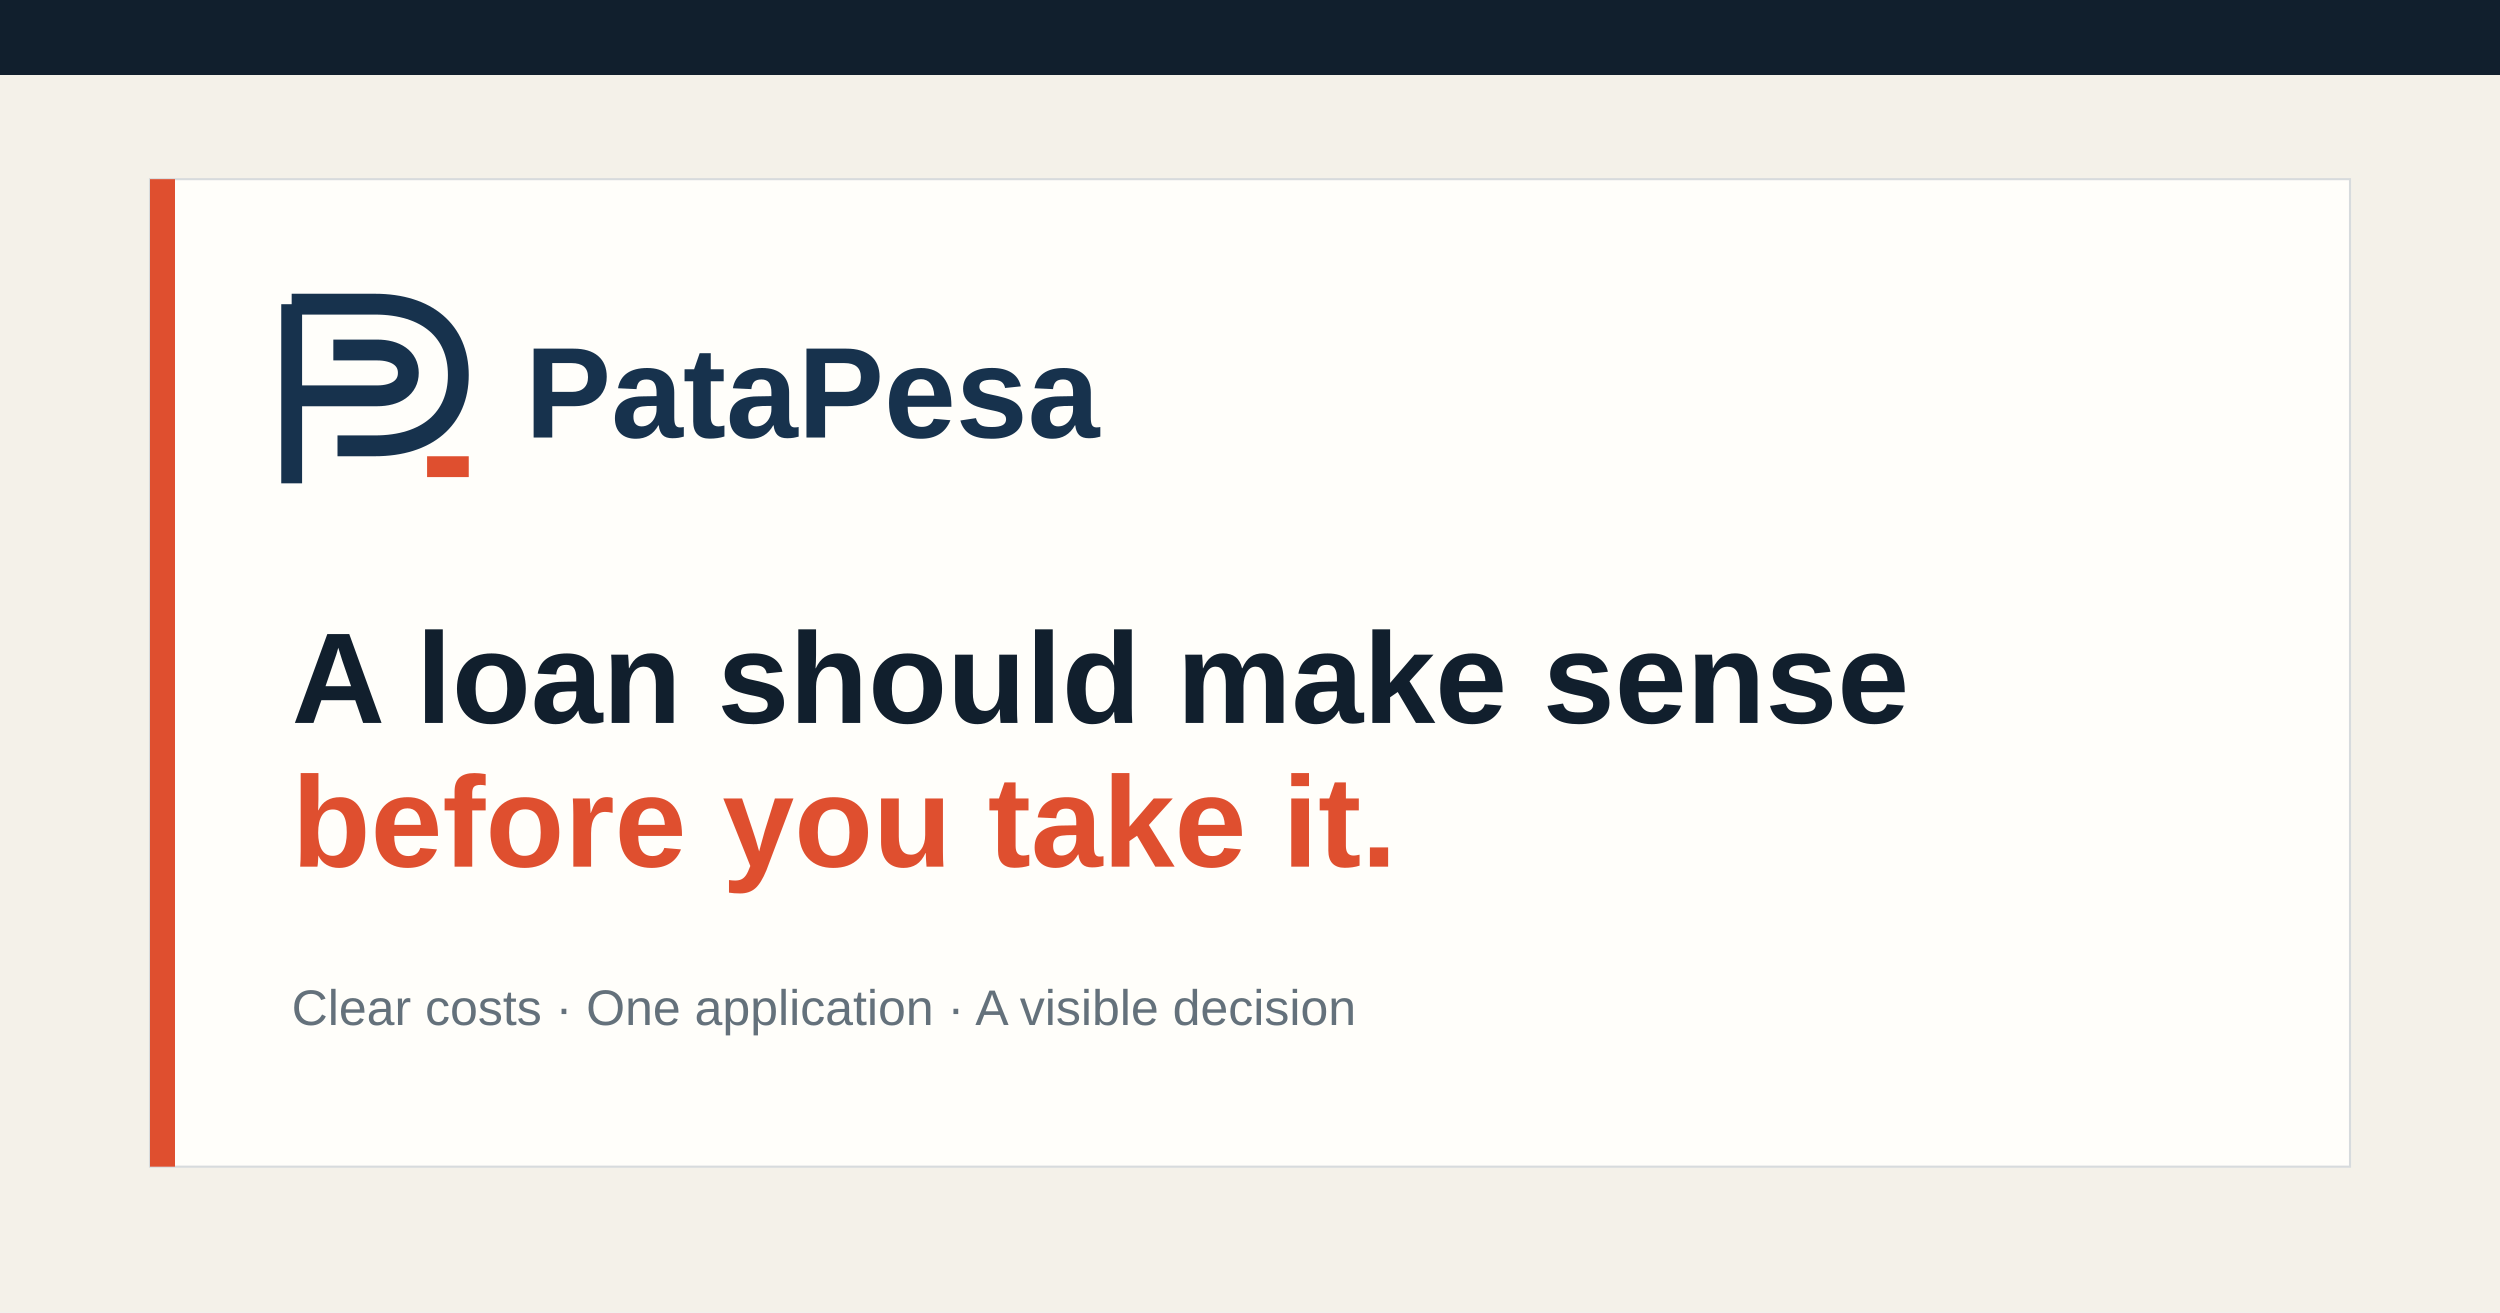
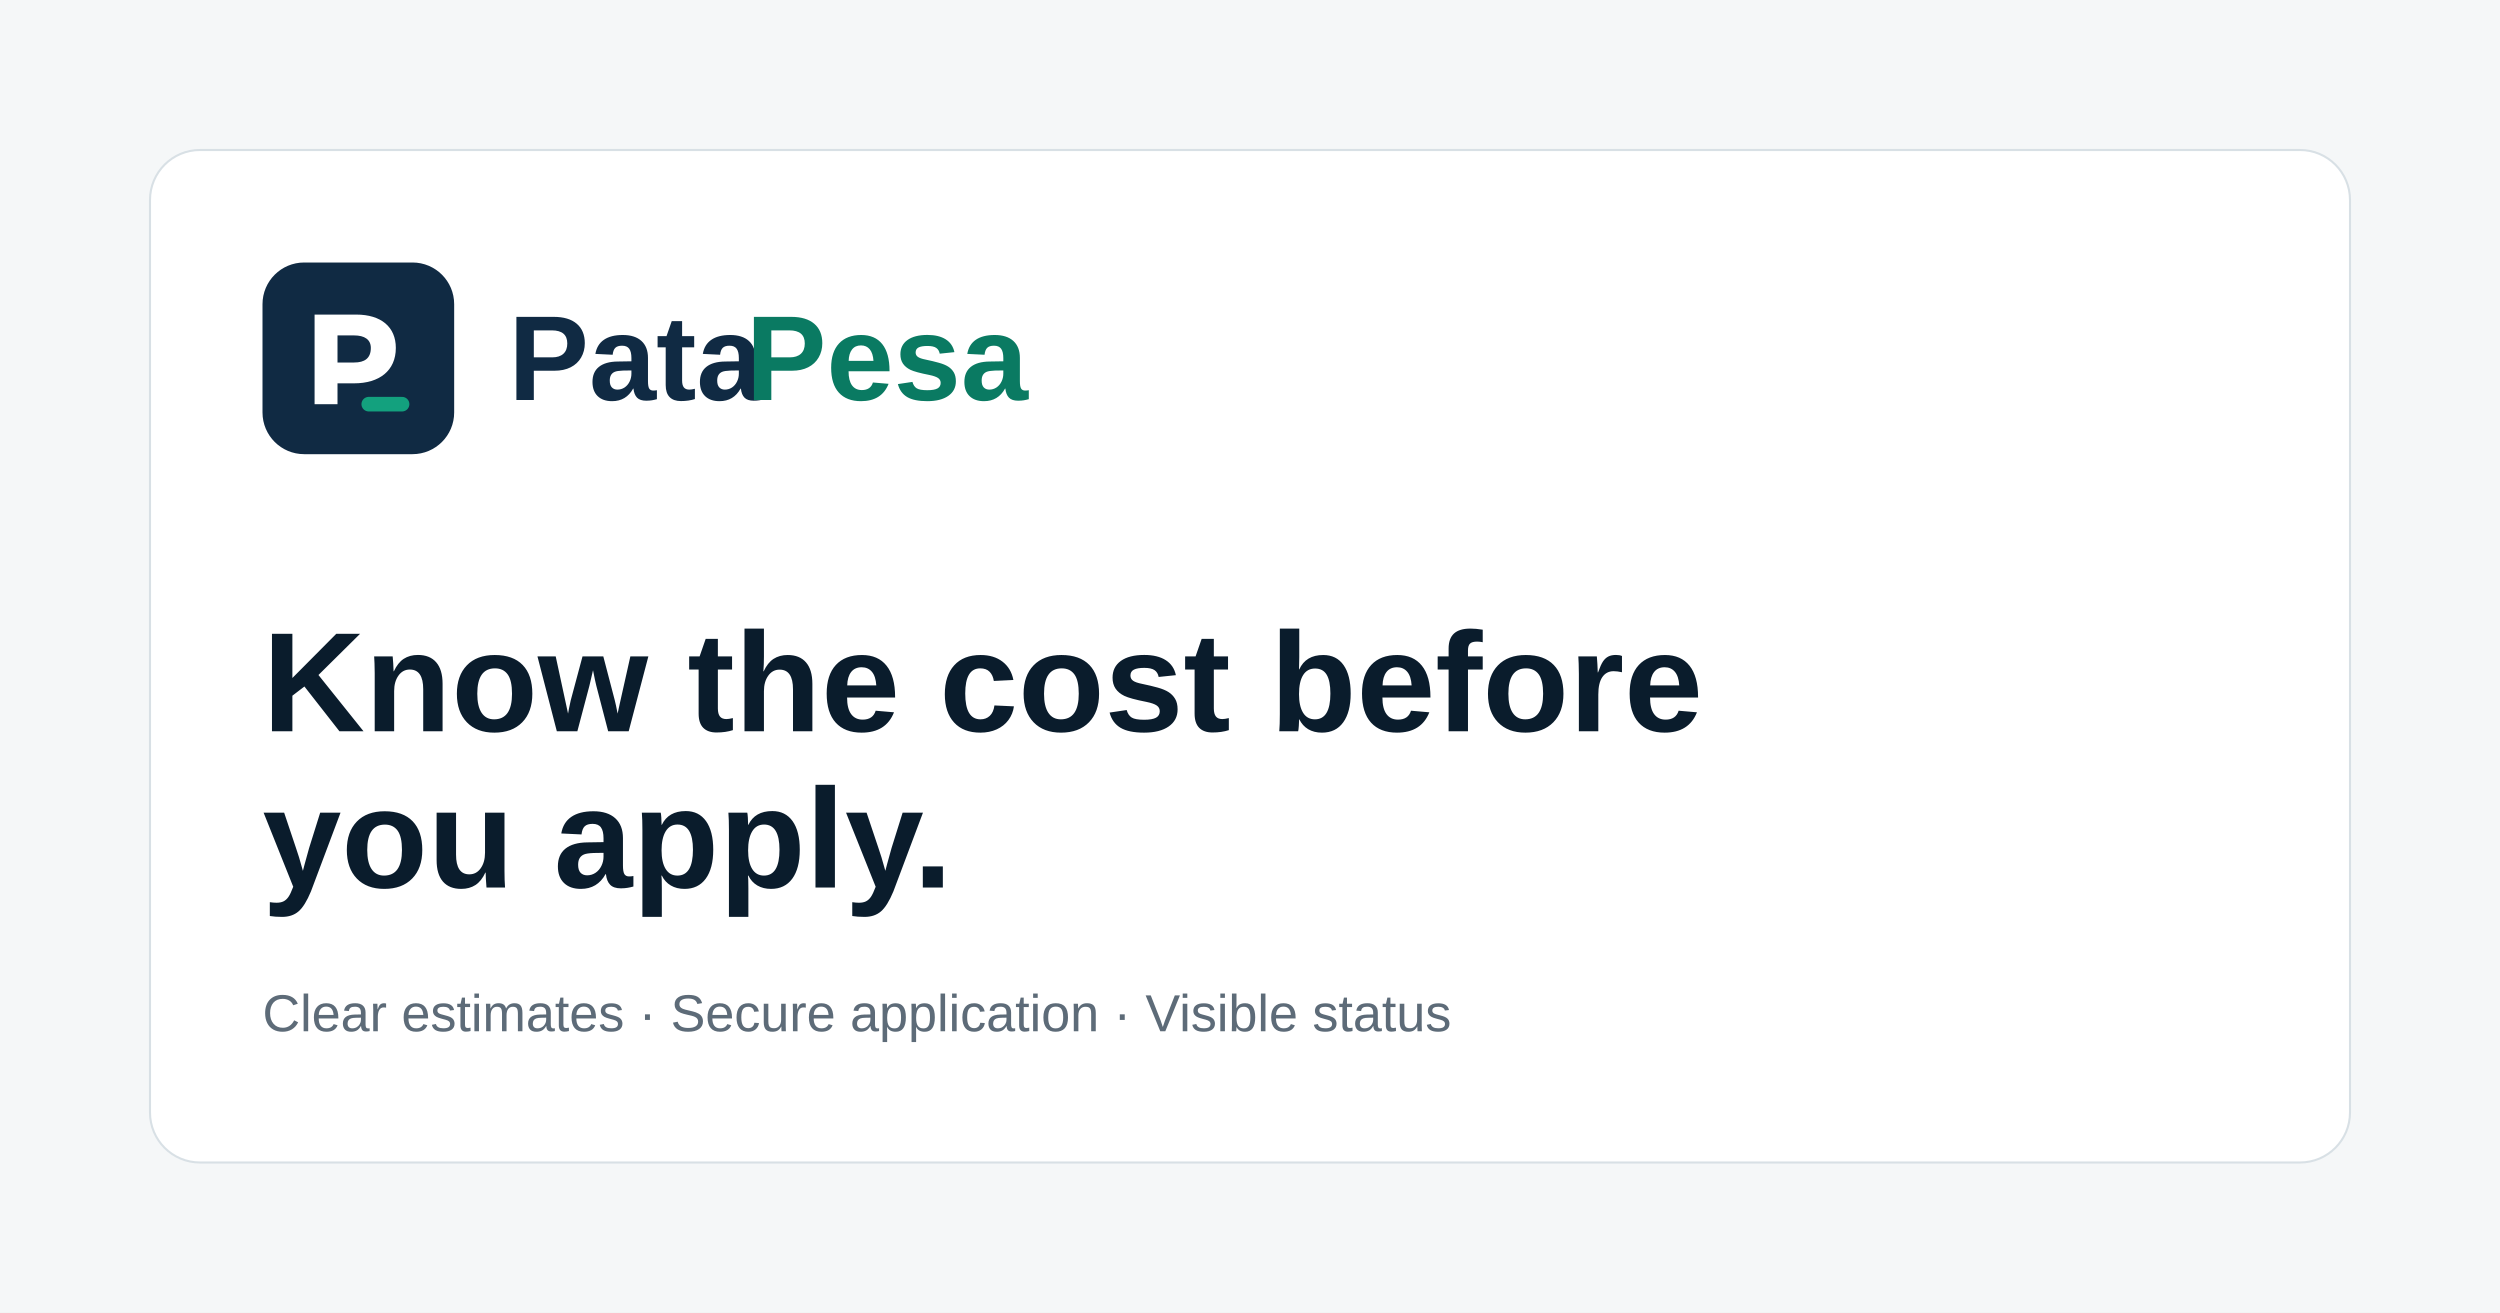
<svg xmlns="http://www.w3.org/2000/svg" width="1200" height="630" viewBox="0 0 1200 630">
-   <rect width="1200" height="630" fill="#f4f1e9" />
-   <rect x="0" y="0" width="1200" height="36" fill="#111f2d" />
-   <rect x="72" y="86" width="1056" height="474" fill="#fffefa" stroke="#d7dbdd" />
-   <rect x="72" y="86" width="12" height="474" fill="#df4f2f" />
-   <path d="M140 146h40c25 0 40 13 40 34s-15 34-40 34h-18M140 146v86M142 190h39c9 0 15-4 15-11s-6-11-15-11h-21" fill="none" stroke="#17324d" stroke-width="10" />
-   <path d="M205 224h20" stroke="#df4f2f" stroke-width="10" />
-   <text x="252" y="210" font-family="Arial,sans-serif" font-size="62" font-weight="800" fill="#17324d">PataPesa</text>
-   <text x="140" y="347" font-family="Arial,sans-serif" font-size="62" font-weight="800" fill="#111f2d">A loan should make sense</text>
-   <text x="140" y="416" font-family="Arial,sans-serif" font-size="62" font-weight="800" fill="#df4f2f">before you take it.</text>
-   <text x="140" y="492" font-family="Arial,sans-serif" font-size="24" fill="#64717b">Clear costs · One application · A visible decision</text>
+   <rect width="1200" height="630" fill="#f5f7f8" />
+   <rect x="72" y="72" width="1056" height="486" rx="24" fill="#ffffff" stroke="#d8e0e5" />
+   <rect x="126" y="126" width="92" height="92" rx="20" fill="#102a43" />
+   <path d="M151 194v-43h20c12 0 19 6 19 16 0 11-8 17-20 17h-8v10h-11Zm11-20h8c5 0 8-2 8-7 0-4-3-6-8-6h-8v13Z" fill="white" />
+   <path d="M177 194h16" stroke="#13a17e" stroke-width="7" stroke-linecap="round" />
+   <text x="244" y="192" font-family="Arial,sans-serif" font-size="58" font-weight="800" fill="#102a43">Pata</text>
+   <text x="358" y="192" font-family="Arial,sans-serif" font-size="58" font-weight="800" fill="#0a7a62">Pesa</text>
+   <text x="126" y="351" font-family="Arial,sans-serif" font-size="68" font-weight="800" fill="#0a1c2c">Know the cost before</text>
+   <text x="126" y="426" font-family="Arial,sans-serif" font-size="68" font-weight="800" fill="#0a1c2c">you apply.</text>
+   <text x="126" y="495" font-family="Arial,sans-serif" font-size="25" fill="#5d6b78">Clear estimates · Secure application · Visible status</text>
</svg>
